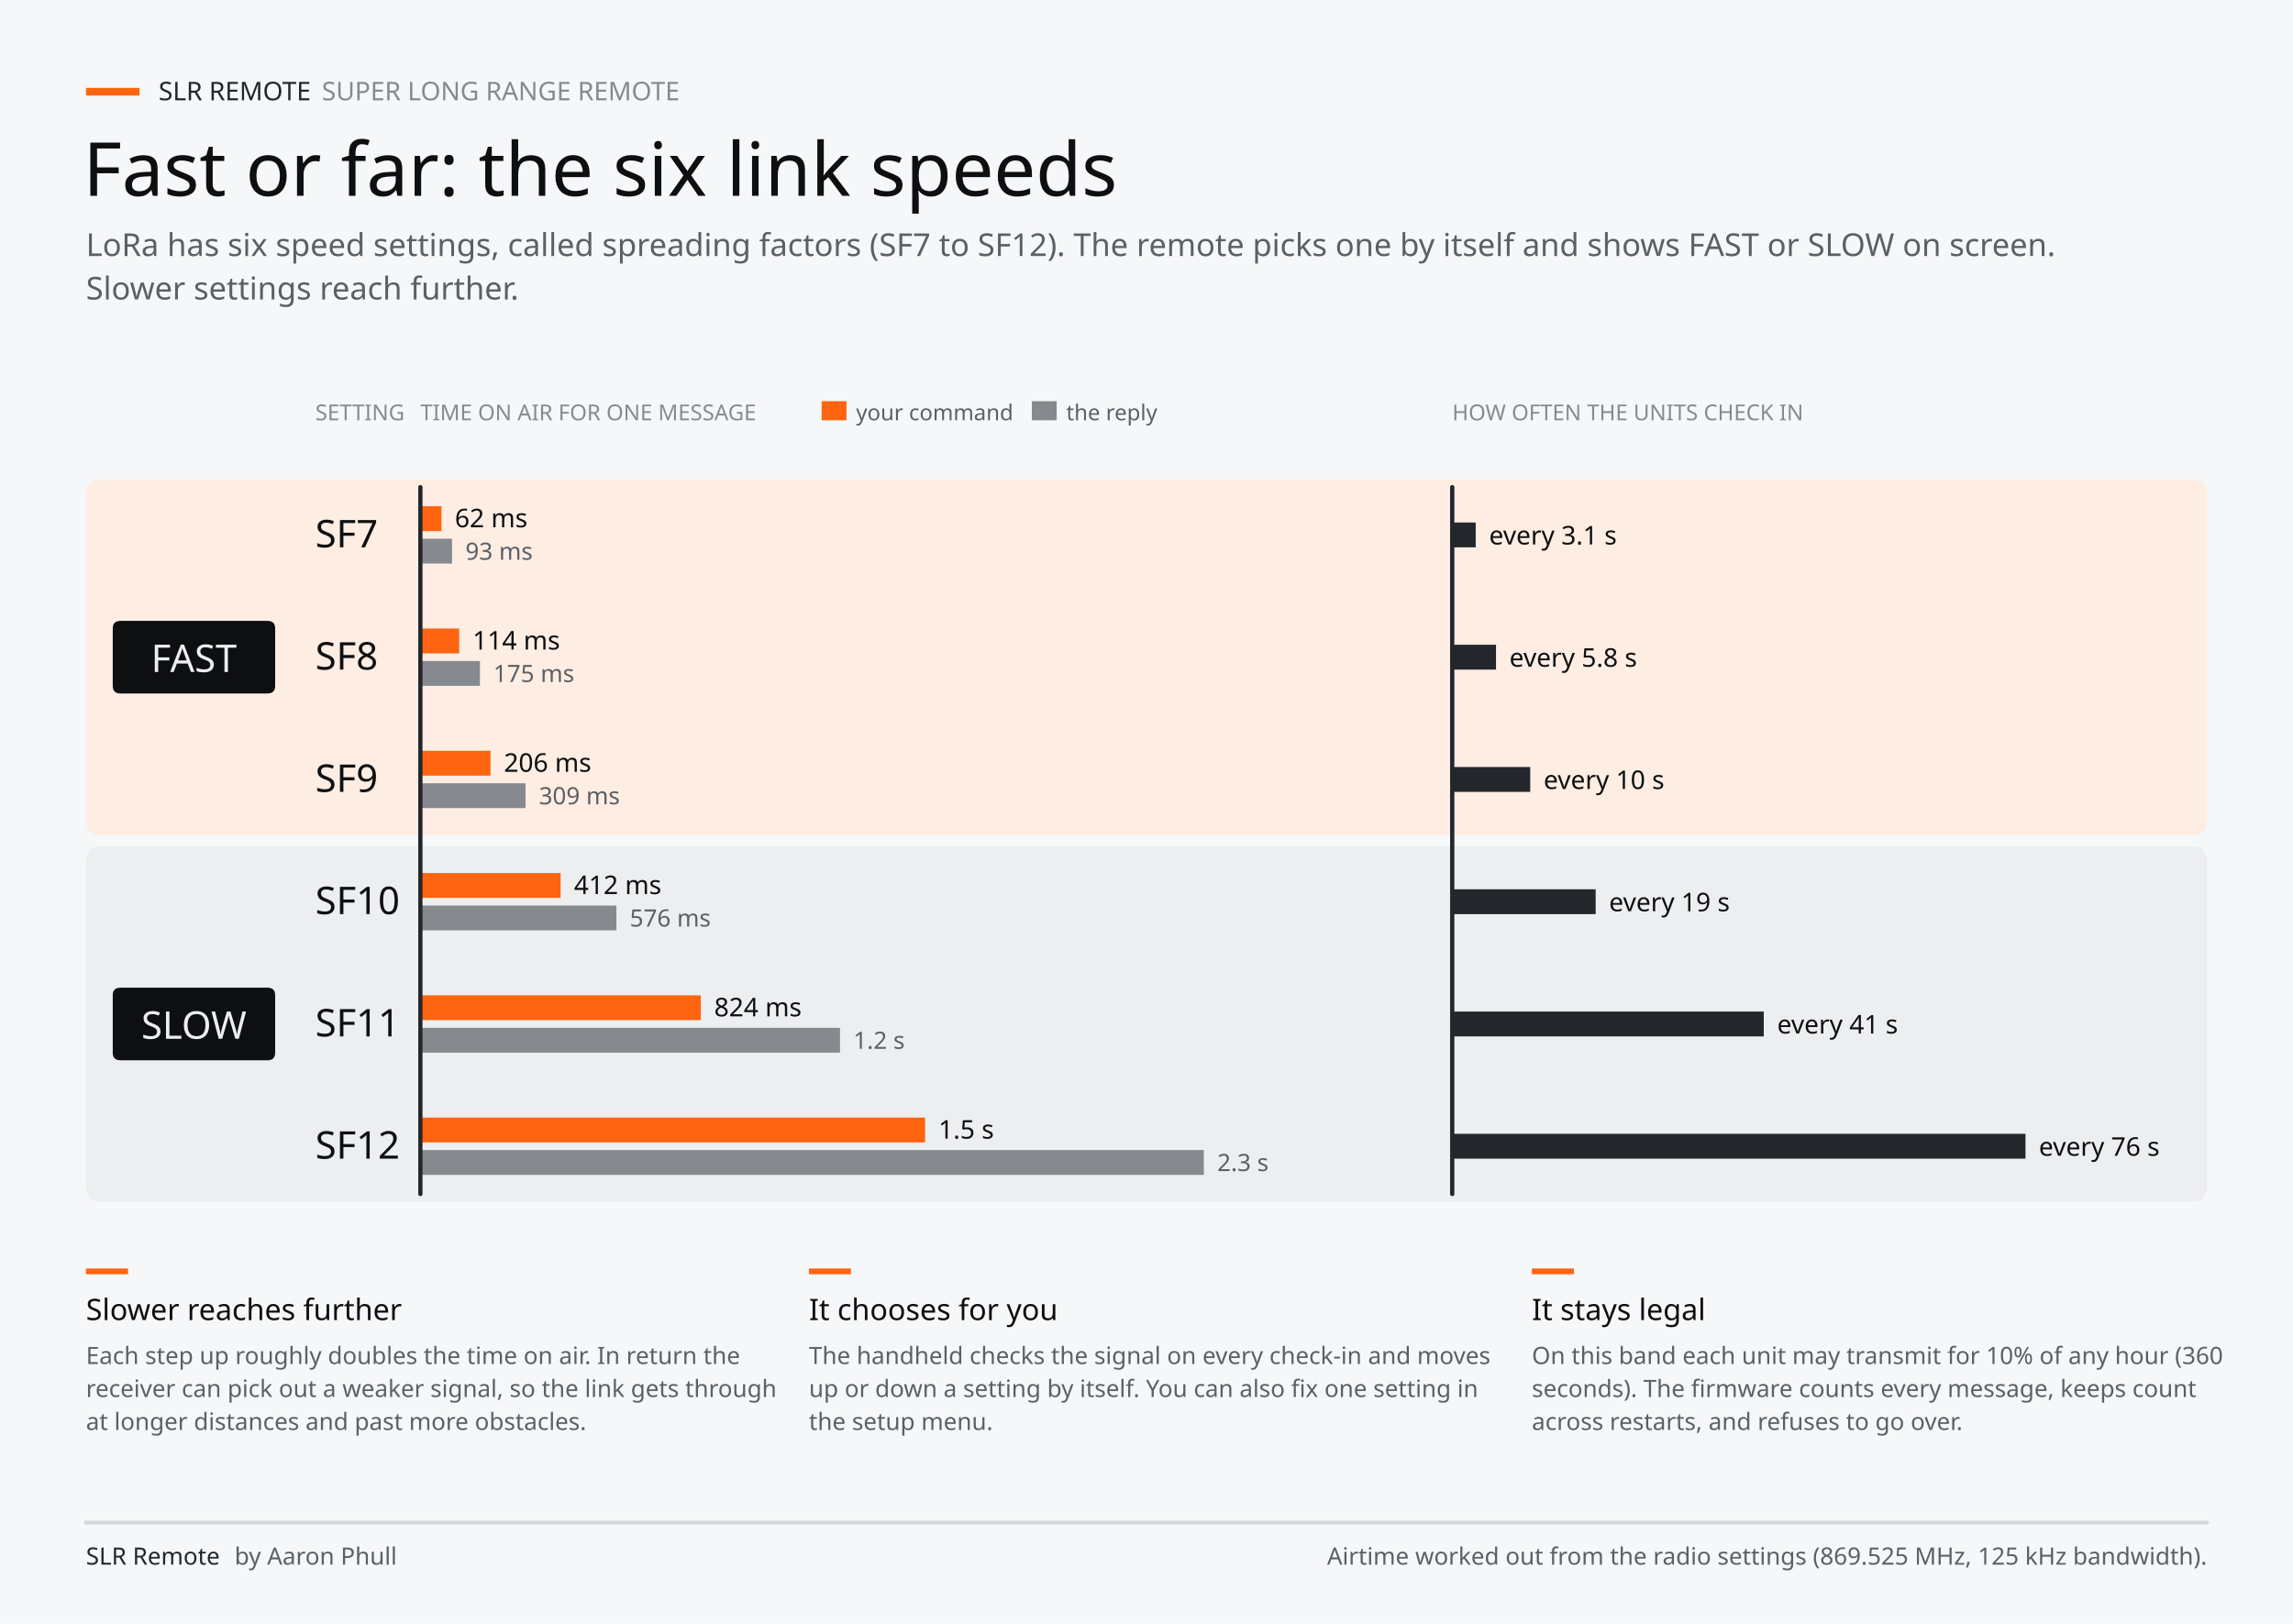
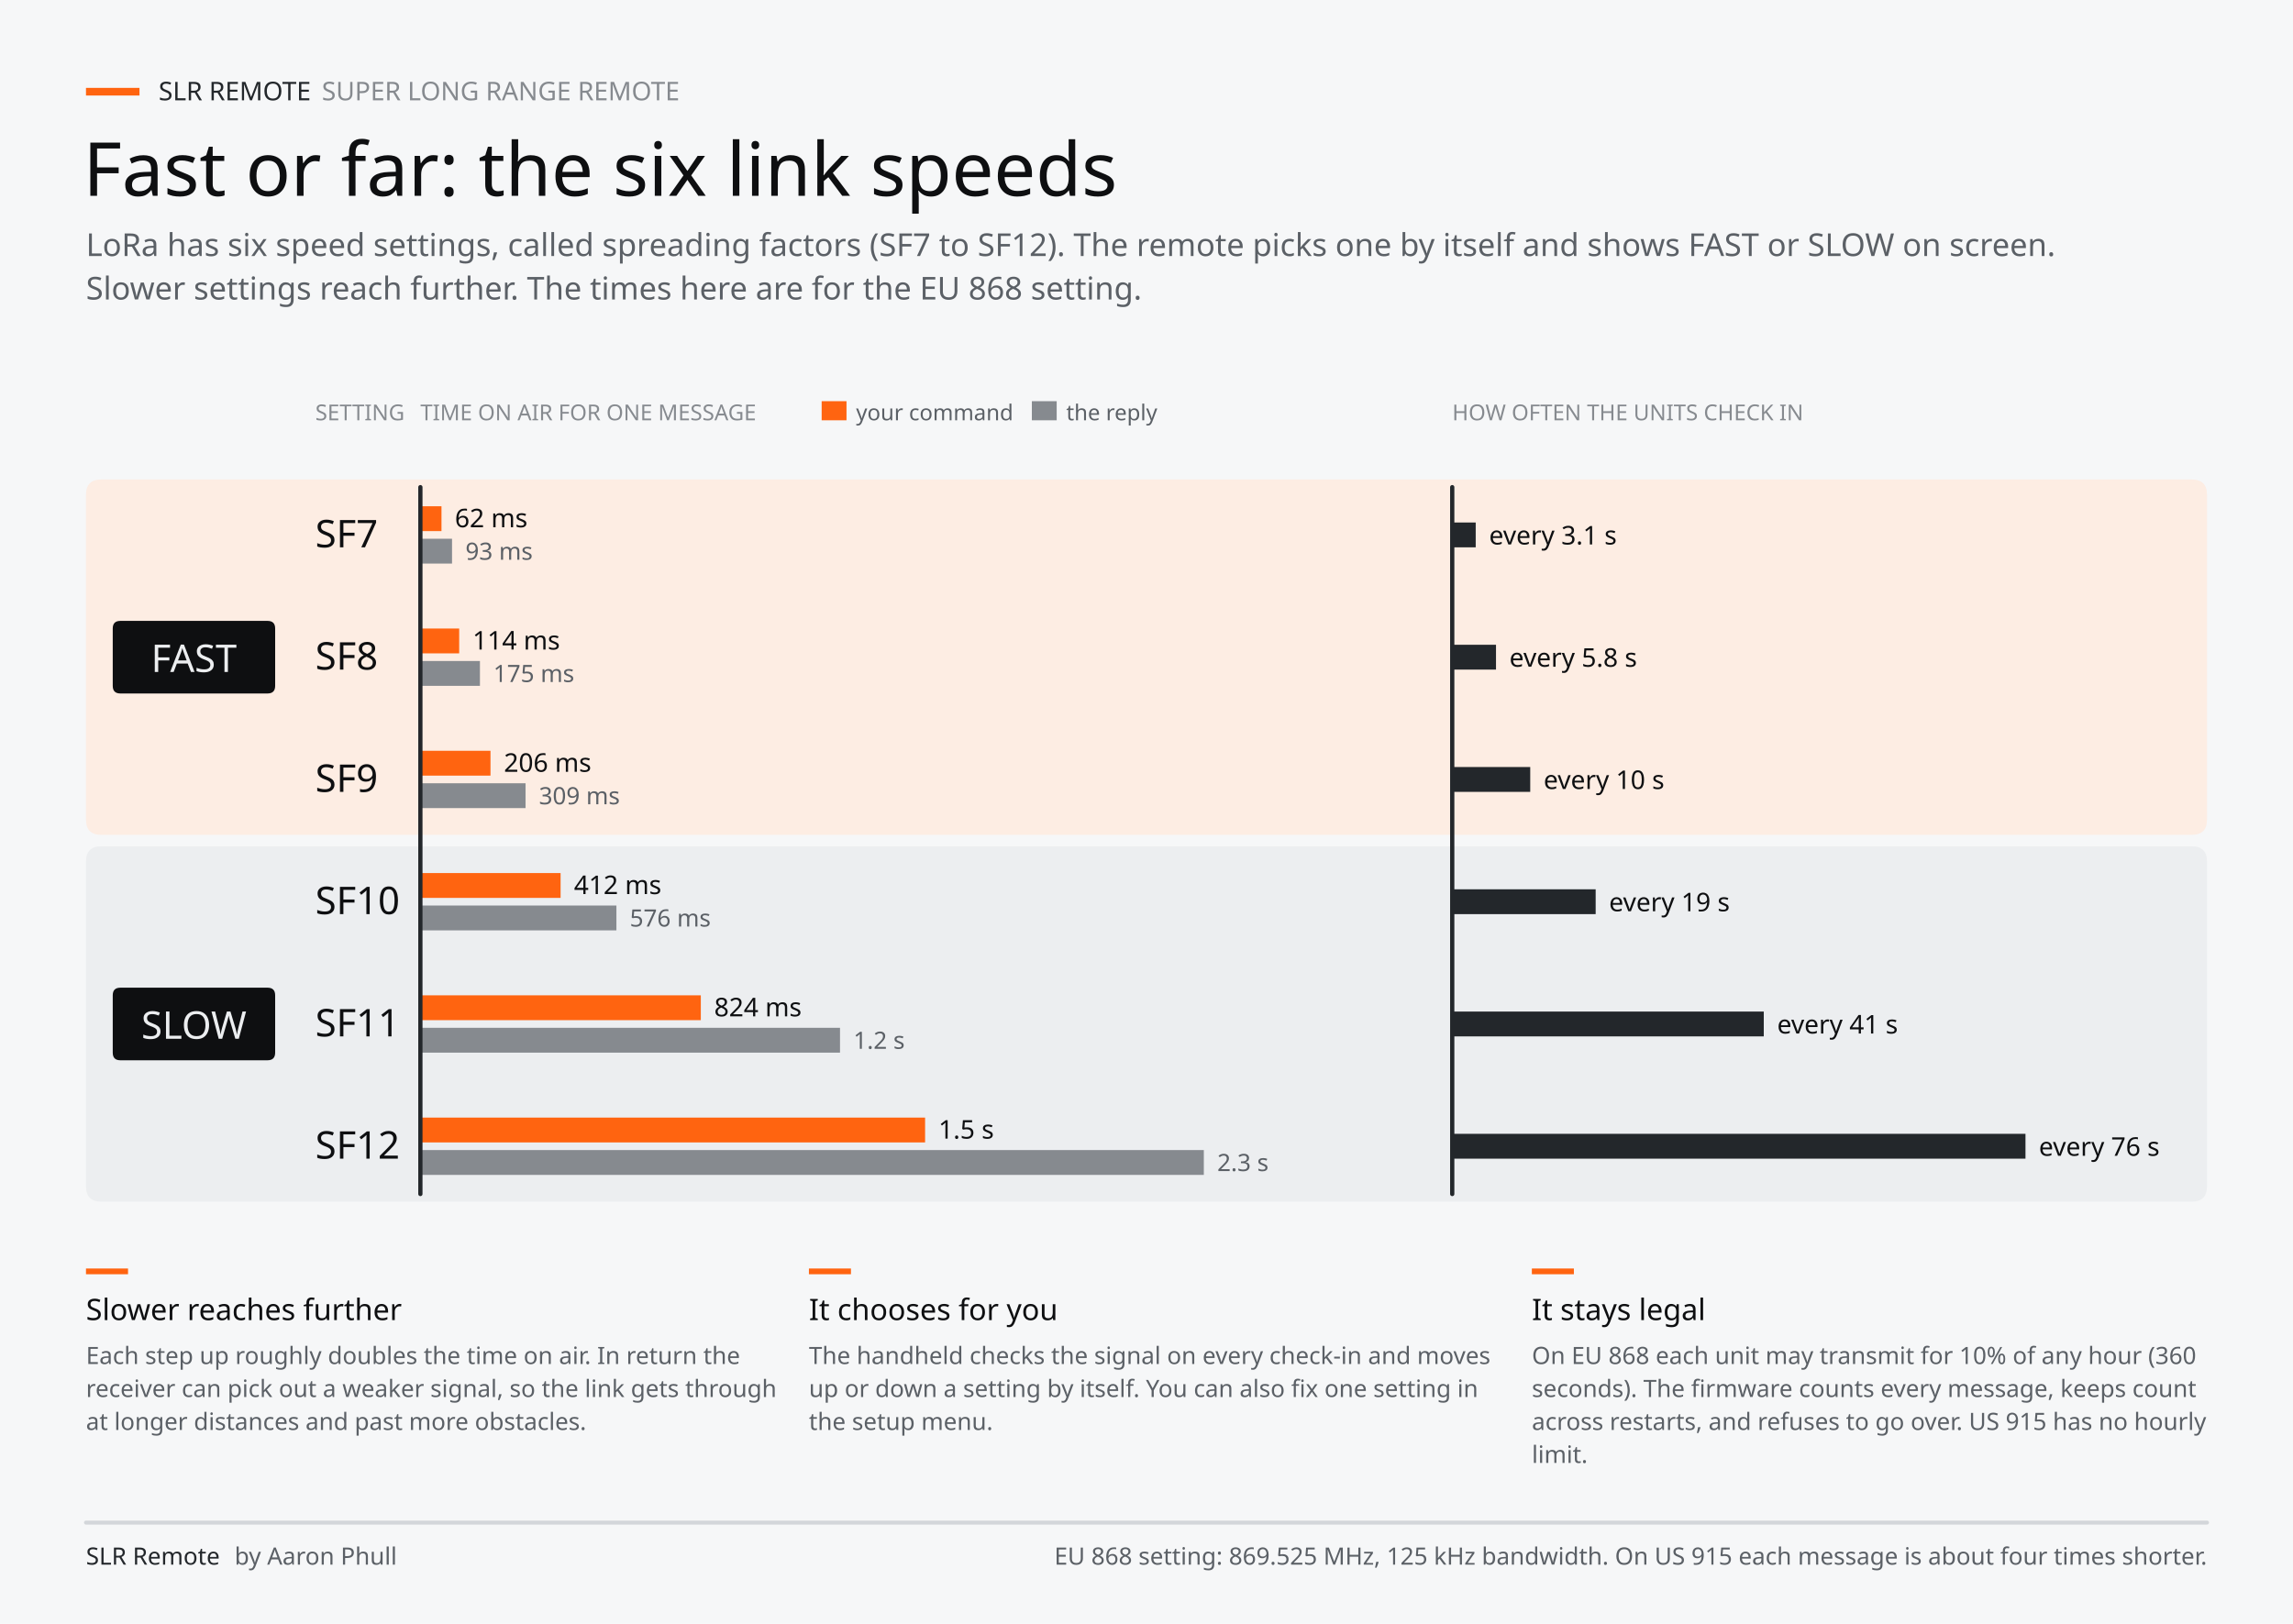
<svg xmlns="http://www.w3.org/2000/svg" width="864pt" height="612pt" viewBox="0 0 864 612" version="1.1">
  <defs>
    <style type="text/css">*{stroke-linejoin: round; stroke-linecap: butt}</style>
  </defs>
  <g id="figure_1">
    <g id="patch_1">
      <path d="M 0 612  L 864 612  L 864 0  L 0 0  z " style="fill: #f6f7f8" />
    </g>
    <g id="axes_1">
      <g id="patch_2">
        <path d="M 38.16 180.72  L 825.84 180.72  Q 831.6 180.72 831.6 186.48  L 831.6 308.88  Q 831.6 314.64 825.84 314.64  L 38.16 314.64  Q 32.4 314.64 32.4 308.88  L 32.4 186.48  Q 32.4 180.72 38.16 180.72  z " clip-path="url(#pdbcc498367)" style="fill: #ffe9dc; opacity: 0.75" />
      </g>
      <g id="patch_3">
        <path d="M 38.16 318.96  L 825.84 318.96  Q 831.6 318.96 831.6 324.72  L 831.6 447.12  Q 831.6 452.88 825.84 452.88  L 38.16 452.88  Q 32.4 452.88 32.4 447.12  L 32.4 324.72  Q 32.4 318.96 38.16 318.96  z " clip-path="url(#pdbcc498367)" style="fill: #eceef0" />
      </g>
      <g id="patch_4">
        <path d="M 32.4 33.12  L 52.56 33.12  L 52.56 36  L 32.4 36  z " clip-path="url(#pdbcc498367)" style="fill: #ff6410" />
      </g>
      <g id="patch_5">
        <path d="M 309.6 151.2  L 318.96 151.2  L 318.96 158.4  L 309.6 158.4  z " clip-path="url(#pdbcc498367)" style="fill: #ff6410" />
      </g>
      <g id="patch_6">
        <path d="M 388.8 151.2  L 398.16 151.2  L 398.16 158.4  L 388.8 158.4  z " clip-path="url(#pdbcc498367)" style="fill: #868a8f" />
      </g>
      <g id="patch_7">
        <path d="M 32.4 478.08  L 48.24 478.08  L 48.24 480.24  L 32.4 480.24  z " clip-path="url(#pdbcc498367)" style="fill: #ff6410" />
      </g>
      <g id="patch_8">
        <path d="M 304.8 478.08  L 320.64 478.08  L 320.64 480.24  L 304.8 480.24  z " clip-path="url(#pdbcc498367)" style="fill: #ff6410" />
      </g>
      <g id="patch_9">
        <path d="M 577.2 478.08  L 593.04 478.08  L 593.04 480.24  L 577.2 480.24  z " clip-path="url(#pdbcc498367)" style="fill: #ff6410" />
      </g>
      <g id="patch_10">
        <path d="M 158.4 190.8  L 166.351 190.8  L 166.351 200.16  L 158.4 200.16  z " clip-path="url(#pdbcc498367)" style="fill: #ff6410" />
      </g>
      <g id="patch_11">
        <path d="M 158.4 203.04  L 170.326 203.04  L 170.326 212.4  L 158.4 212.4  z " clip-path="url(#pdbcc498367)" style="fill: #868a8f" />
      </g>
      <g id="patch_12">
        <path d="M 547.2 196.92  L 556.045 196.92  L 556.045 206.28  L 547.2 206.28  z " clip-path="url(#pdbcc498367)" style="fill: #23272b" />
      </g>
      <g id="patch_13">
        <path d="M 158.4 236.88  L 173.019 236.88  L 173.019 246.24  L 158.4 246.24  z " clip-path="url(#pdbcc498367)" style="fill: #ff6410" />
      </g>
      <g id="patch_14">
        <path d="M 158.4 249.12  L 180.841 249.12  L 180.841 258.48  L 158.4 258.48  z " clip-path="url(#pdbcc498367)" style="fill: #868a8f" />
      </g>
      <g id="patch_15">
        <path d="M 547.2 243  L 563.692 243  L 563.692 252.36  L 547.2 252.36  z " clip-path="url(#pdbcc498367)" style="fill: #23272b" />
      </g>
      <g id="patch_16">
        <path d="M 158.4 282.96  L 184.817 282.96  L 184.817 292.32  L 158.4 292.32  z " clip-path="url(#pdbcc498367)" style="fill: #ff6410" />
      </g>
      <g id="patch_17">
        <path d="M 158.4 295.2  L 198.025 295.2  L 198.025 304.56  L 158.4 304.56  z " clip-path="url(#pdbcc498367)" style="fill: #868a8f" />
      </g>
      <g id="patch_18">
        <path d="M 547.2 289.08  L 576.59 289.08  L 576.59 298.44  L 547.2 298.44  z " clip-path="url(#pdbcc498367)" style="fill: #23272b" />
      </g>
      <g id="patch_19">
        <path d="M 158.4 329.04  L 211.233 329.04  L 211.233 338.4  L 158.4 338.4  z " clip-path="url(#pdbcc498367)" style="fill: #ff6410" />
      </g>
      <g id="patch_20">
        <path d="M 158.4 341.28  L 232.264 341.28  L 232.264 350.64  L 158.4 350.64  z " clip-path="url(#pdbcc498367)" style="fill: #868a8f" />
      </g>
      <g id="patch_21">
        <path d="M 547.2 335.16  L 601.243 335.16  L 601.243 344.52  L 547.2 344.52  z " clip-path="url(#pdbcc498367)" style="fill: #23272b" />
      </g>
      <g id="patch_22">
        <path d="M 158.4 375.12  L 264.067 375.12  L 264.067 384.48  L 158.4 384.48  z " clip-path="url(#pdbcc498367)" style="fill: #ff6410" />
      </g>
      <g id="patch_23">
        <path d="M 158.4 387.36  L 316.515 387.36  L 316.515 396.72  L 158.4 396.72  z " clip-path="url(#pdbcc498367)" style="fill: #868a8f" />
      </g>
      <g id="patch_24">
        <path d="M 547.2 381.24  L 664.588 381.24  L 664.588 390.6  L 547.2 390.6  z " clip-path="url(#pdbcc498367)" style="fill: #23272b" />
      </g>
      <g id="patch_25">
        <path d="M 158.4 421.2  L 348.574 421.2  L 348.574 430.56  L 158.4 430.56  z " clip-path="url(#pdbcc498367)" style="fill: #ff6410" />
      </g>
      <g id="patch_26">
        <path d="M 158.4 433.44  L 453.6 433.44  L 453.6 442.8  L 158.4 442.8  z " clip-path="url(#pdbcc498367)" style="fill: #868a8f" />
      </g>
      <g id="patch_27">
        <path d="M 547.2 427.32  L 763.2 427.32  L 763.2 436.68  L 547.2 436.68  z " clip-path="url(#pdbcc498367)" style="fill: #23272b" />
      </g>
      <g id="line2d_1">
        <path d="M 32.4 573.84  L 831.6 573.84  " clip-path="url(#pdbcc498367)" style="fill: none; stroke: #d3d6da; stroke-width: 1.5; stroke-linecap: round" />
      </g>
      <g id="patch_28">
        <path d="M 45.36 234  L 100.8 234  Q 103.68 234 103.68 236.88  L 103.68 258.48  Q 103.68 261.36 100.8 261.36  L 45.36 261.36  Q 42.48 261.36 42.48 258.48  L 42.48 236.88  Q 42.48 234 45.36 234  z " clip-path="url(#pdbcc498367)" style="fill: #0e0f11" />
      </g>
      <g id="patch_29">
        <path d="M 45.36 372.24  L 100.8 372.24  Q 103.68 372.24 103.68 375.12  L 103.68 396.72  Q 103.68 399.6 100.8 399.6  L 45.36 399.6  Q 42.48 399.6 42.48 396.72  L 42.48 375.12  Q 42.48 372.24 45.36 372.24  z " clip-path="url(#pdbcc498367)" style="fill: #0e0f11" />
      </g>
      <g id="line2d_2">
        <path d="M 158.4 183.6  L 158.4 450  " clip-path="url(#pdbcc498367)" style="fill: none; stroke: #23272b; stroke-width: 1.6; stroke-linecap: round" />
      </g>
      <g id="line2d_3">
        <path d="M 547.2 183.6  L 547.2 450  " clip-path="url(#pdbcc498367)" style="fill: none; stroke: #23272b; stroke-width: 1.6; stroke-linecap: round" />
      </g>
      <g id="text_1">
        <text style="font-size: 9.72px; font-family: 'DIN Alternate'; text-anchor: start; fill: #23272b" x="59.76" y="37.8" transform="rotate(-0 59.76 37.8)">SLR REMOTE</text>
      </g>
      <g id="text_2">
        <text style="font-size: 9.72px; font-family: 'DIN Alternate'; text-anchor: start; fill: #868a8f" x="121.252" y="37.8" transform="rotate(-0 121.2524 37.8)">SUPER LONG RANGE REMOTE</text>
      </g>
      <g id="text_3">
        <text style="font-size: 28.08px; font-family: 'Avenir Next Demi Bold'; text-anchor: start; fill: #0e0f11" x="31.32" y="73.8" transform="rotate(-0 31.32 73.8)">Fast or far: the six link speeds</text>
      </g>
      <g id="text_4">
        <text style="font-size: 11.88px; font-family: 'Avenir Next'; text-anchor: start; fill: #5b6066" x="32.4" y="96.48" transform="rotate(-0 32.4 96.48)">LoRa has six speed settings, called spreading factors (SF7 to SF12). The remote picks one by itself and shows FAST or SLOW on screen.</text>
      </g>
      <g id="text_5">
-         <text style="font-size: 11.88px; font-family: 'Avenir Next'; text-anchor: start; fill: #5b6066" x="32.4" y="112.874" transform="rotate(-0 32.4 112.8744)">Slower settings reach further.</text>
+         <text style="font-size: 11.88px; font-family: 'Avenir Next'; text-anchor: start; fill: #5b6066" x="32.4" y="112.874" transform="rotate(-0 32.4 112.8744)">Slower settings reach further. The times here are for the EU 868 setting.</text>
      </g>
      <g id="text_6">
        <text style="font-size: 8.28px; font-family: 'DIN Alternate'; text-anchor: start; fill: #868a8f" x="118.8" y="158.4" transform="rotate(-0 118.8 158.4)">SETTING</text>
      </g>
      <g id="text_7">
        <text style="font-size: 8.28px; font-family: 'DIN Alternate'; text-anchor: start; fill: #868a8f" x="158.4" y="158.4" transform="rotate(-0 158.4 158.4)">TIME ON AIR FOR ONE MESSAGE</text>
      </g>
      <g id="text_8">
        <text style="font-size: 8.28px; font-family: 'Avenir Next'; text-anchor: start; fill: #5b6066" x="322.56" y="158.4" transform="rotate(-0 322.56 158.4)">your command</text>
      </g>
      <g id="text_9">
        <text style="font-size: 8.28px; font-family: 'Avenir Next'; text-anchor: start; fill: #5b6066" x="401.76" y="158.4" transform="rotate(-0 401.76 158.4)">the reply</text>
      </g>
      <g id="text_10">
        <text style="font-size: 8.28px; font-family: 'DIN Alternate'; text-anchor: start; fill: #868a8f" x="547.2" y="158.4" transform="rotate(-0 547.2 158.4)">HOW OFTEN THE UNITS CHECK IN</text>
      </g>
      <g id="text_11">
        <text style="font-size: 14.4px; font-family: 'Avenir Next Demi Bold'; text-anchor: start; fill: #0e0f11" x="118.8" y="206.28" transform="rotate(-0 118.8 206.28)">SF7</text>
      </g>
      <g id="text_12">
        <text style="font-size: 9.72px; font-family: 'Avenir Next Demi Bold'; text-anchor: start; fill: #0e0f11" x="171.391" y="198.72" transform="rotate(-0 171.3907 198.72)">62 ms</text>
      </g>
      <g id="text_13">
        <text style="font-size: 9px; font-family: 'Avenir Next Medium'; text-anchor: start; fill: #5b6066" x="175.366" y="210.96" transform="rotate(-0 175.366 210.96)">93 ms</text>
      </g>
      <g id="text_14">
        <text style="font-size: 9.72px; font-family: 'Avenir Next Demi Bold'; text-anchor: start; fill: #0e0f11" x="561.085" y="205.2" transform="rotate(-0 561.0854 205.2)">every 3.1 s</text>
      </g>
      <g id="text_15">
        <text style="font-size: 14.4px; font-family: 'Avenir Next Demi Bold'; text-anchor: start; fill: #0e0f11" x="118.8" y="252.36" transform="rotate(-0 118.8 252.36)">SF8</text>
      </g>
      <g id="text_16">
        <text style="font-size: 9.72px; font-family: 'Avenir Next Demi Bold'; text-anchor: start; fill: #0e0f11" x="178.059" y="244.8" transform="rotate(-0 178.0589 244.8)">114 ms</text>
      </g>
      <g id="text_17">
        <text style="font-size: 9px; font-family: 'Avenir Next Medium'; text-anchor: start; fill: #5b6066" x="185.881" y="257.04" transform="rotate(-0 185.8814 257.04)">175 ms</text>
      </g>
      <g id="text_18">
        <text style="font-size: 9.72px; font-family: 'Avenir Next Demi Bold'; text-anchor: start; fill: #0e0f11" x="568.732" y="251.28" transform="rotate(-0 568.7325 251.28)">every 5.8 s</text>
      </g>
      <g id="text_19">
        <text style="font-size: 14.4px; font-family: 'Avenir Next Demi Bold'; text-anchor: start; fill: #0e0f11" x="118.8" y="298.44" transform="rotate(-0 118.8 298.44)">SF9</text>
      </g>
      <g id="text_20">
        <text style="font-size: 9.72px; font-family: 'Avenir Next Demi Bold'; text-anchor: start; fill: #0e0f11" x="189.857" y="290.88" transform="rotate(-0 189.8567 290.88)">206 ms</text>
      </g>
      <g id="text_21">
        <text style="font-size: 9px; font-family: 'Avenir Next Medium'; text-anchor: start; fill: #5b6066" x="203.065" y="303.12" transform="rotate(-0 203.065 303.12)">309 ms</text>
      </g>
      <g id="text_22">
        <text style="font-size: 9.72px; font-family: 'Avenir Next Demi Bold'; text-anchor: start; fill: #0e0f11" x="581.63" y="297.36" transform="rotate(-0 581.6297 297.36)">every 10 s</text>
      </g>
      <g id="text_23">
        <text style="font-size: 14.4px; font-family: 'Avenir Next Demi Bold'; text-anchor: start; fill: #0e0f11" x="118.8" y="344.52" transform="rotate(-0 118.8 344.52)">SF10</text>
      </g>
      <g id="text_24">
        <text style="font-size: 9.72px; font-family: 'Avenir Next Demi Bold'; text-anchor: start; fill: #0e0f11" x="216.273" y="336.96" transform="rotate(-0 216.2734 336.96)">412 ms</text>
      </g>
      <g id="text_25">
        <text style="font-size: 9px; font-family: 'Avenir Next Medium'; text-anchor: start; fill: #5b6066" x="237.304" y="349.2" transform="rotate(-0 237.3041 349.2)">576 ms</text>
      </g>
      <g id="text_26">
        <text style="font-size: 9.72px; font-family: 'Avenir Next Demi Bold'; text-anchor: start; fill: #0e0f11" x="606.283" y="343.44" transform="rotate(-0 606.2828 343.44)">every 19 s</text>
      </g>
      <g id="text_27">
        <text style="font-size: 14.4px; font-family: 'Avenir Next Demi Bold'; text-anchor: start; fill: #0e0f11" x="118.8" y="390.6" transform="rotate(-0 118.8 390.6)">SF11</text>
      </g>
      <g id="text_28">
        <text style="font-size: 9.72px; font-family: 'Avenir Next Demi Bold'; text-anchor: start; fill: #0e0f11" x="269.107" y="383.04" transform="rotate(-0 269.1067 383.04)">824 ms</text>
      </g>
      <g id="text_29">
        <text style="font-size: 9px; font-family: 'Avenir Next Medium'; text-anchor: start; fill: #5b6066" x="321.555" y="395.28" transform="rotate(-0 321.5554 395.28)">1.2 s</text>
      </g>
      <g id="text_30">
        <text style="font-size: 9.72px; font-family: 'Avenir Next Demi Bold'; text-anchor: start; fill: #0e0f11" x="669.628" y="389.52" transform="rotate(-0 669.6276 389.52)">every 41 s</text>
      </g>
      <g id="text_31">
        <text style="font-size: 14.4px; font-family: 'Avenir Next Demi Bold'; text-anchor: start; fill: #0e0f11" x="118.8" y="436.68" transform="rotate(-0 118.8 436.68)">SF12</text>
      </g>
      <g id="text_32">
        <text style="font-size: 9.72px; font-family: 'Avenir Next Demi Bold'; text-anchor: start; fill: #0e0f11" x="353.614" y="429.12" transform="rotate(-0 353.6145 429.12)">1.5 s</text>
      </g>
      <g id="text_33">
        <text style="font-size: 9px; font-family: 'Avenir Next Medium'; text-anchor: start; fill: #5b6066" x="458.64" y="441.36" transform="rotate(-0 458.64 441.36)">2.3 s</text>
      </g>
      <g id="text_34">
        <text style="font-size: 9.72px; font-family: 'Avenir Next Demi Bold'; text-anchor: start; fill: #0e0f11" x="768.24" y="435.6" transform="rotate(-0 768.24 435.6)">every 76 s</text>
      </g>
      <g id="text_35">
        <text style="font-size: 11.16px; font-family: 'Avenir Next Demi Bold'; text-anchor: start; fill: #0e0f11" x="32.4" y="497.52" transform="rotate(-0 32.4 497.52)">Slower reaches further</text>
      </g>
      <g id="text_36">
        <text style="font-size: 9px; font-family: 'Avenir Next'; text-anchor: start; fill: #5b6066" x="32.4" y="514.08" transform="rotate(-0 32.4 514.08)">Each step up roughly doubles the time on air. In return the</text>
      </g>
      <g id="text_37">
        <text style="font-size: 9px; font-family: 'Avenir Next'; text-anchor: start; fill: #5b6066" x="32.4" y="526.5" transform="rotate(-0 32.4 526.5)">receiver can pick out a weaker signal, so the link gets through</text>
      </g>
      <g id="text_38">
        <text style="font-size: 9px; font-family: 'Avenir Next'; text-anchor: start; fill: #5b6066" x="32.4" y="538.92" transform="rotate(-0 32.4 538.92)">at longer distances and past more obstacles.</text>
      </g>
      <g id="text_39">
        <text style="font-size: 11.16px; font-family: 'Avenir Next Demi Bold'; text-anchor: start; fill: #0e0f11" x="304.8" y="497.52" transform="rotate(-0 304.8 497.52)">It chooses for you</text>
      </g>
      <g id="text_40">
        <text style="font-size: 9px; font-family: 'Avenir Next'; text-anchor: start; fill: #5b6066" x="304.8" y="514.08" transform="rotate(-0 304.8 514.08)">The handheld checks the signal on every check-in and moves</text>
      </g>
      <g id="text_41">
        <text style="font-size: 9px; font-family: 'Avenir Next'; text-anchor: start; fill: #5b6066" x="304.8" y="526.5" transform="rotate(-0 304.8 526.5)">up or down a setting by itself. You can also fix one setting in</text>
      </g>
      <g id="text_42">
        <text style="font-size: 9px; font-family: 'Avenir Next'; text-anchor: start; fill: #5b6066" x="304.8" y="538.92" transform="rotate(-0 304.8 538.92)">the setup menu.</text>
      </g>
      <g id="text_43">
        <text style="font-size: 11.16px; font-family: 'Avenir Next Demi Bold'; text-anchor: start; fill: #0e0f11" x="577.2" y="497.52" transform="rotate(-0 577.2 497.52)">It stays legal</text>
      </g>
      <g id="text_44">
-         <text style="font-size: 9px; font-family: 'Avenir Next'; text-anchor: start; fill: #5b6066" x="577.2" y="514.08" transform="rotate(-0 577.2 514.08)">On this band each unit may transmit for 10% of any hour (360</text>
+         <text style="font-size: 9px; font-family: 'Avenir Next'; text-anchor: start; fill: #5b6066" x="577.2" y="514.08" transform="rotate(-0 577.2 514.08)">On EU 868 each unit may transmit for 10% of any hour (360</text>
      </g>
      <g id="text_45">
        <text style="font-size: 9px; font-family: 'Avenir Next'; text-anchor: start; fill: #5b6066" x="577.2" y="526.5" transform="rotate(-0 577.2 526.5)">seconds). The firmware counts every message, keeps count</text>
      </g>
      <g id="text_46">
-         <text style="font-size: 9px; font-family: 'Avenir Next'; text-anchor: start; fill: #5b6066" x="577.2" y="538.92" transform="rotate(-0 577.2 538.92)">across restarts, and refuses to go over.</text>
+         <text style="font-size: 9px; font-family: 'Avenir Next'; text-anchor: start; fill: #5b6066" x="577.2" y="538.92" transform="rotate(-0 577.2 538.92)">across restarts, and refuses to go over. US 915 has no hourly</text>
      </g>
      <g id="text_47">
+         <text style="font-size: 9px; font-family: 'Avenir Next'; text-anchor: start; fill: #5b6066" x="577.2" y="551.34" transform="rotate(-0 577.2 551.34)">limit.</text>
+       </g>
+       <g id="text_48">
        <text style="font-size: 9px; font-family: 'Avenir Next Demi Bold'; text-anchor: start; fill: #23272b" x="32.4" y="589.68" transform="rotate(-0 32.4 589.68)">SLR Remote</text>
      </g>
-       <g id="text_48">
+       <g id="text_49">
        <text style="font-size: 9px; font-family: 'Avenir Next'; text-anchor: start; fill: #5b6066" x="88.381" y="589.68" transform="rotate(-0 88.38141 589.68)">by Aaron Phull</text>
      </g>
-       <g id="text_49">
-         <text style="font-size: 9px; font-family: 'Avenir Next'; text-anchor: end; fill: #5b6066" x="831.6" y="589.68" transform="rotate(-0 831.6 589.68)">Airtime worked out from the radio settings (869.525 MHz, 125 kHz bandwidth).</text>
-       </g>
      <g id="text_50">
+         <text style="font-size: 9px; font-family: 'Avenir Next'; text-anchor: end; fill: #5b6066" x="831.6" y="589.68" transform="rotate(-0 831.6 589.68)">EU 868 setting: 869.525 MHz, 125 kHz bandwidth. On US 915 each message is about four times shorter.</text>
+       </g>
+       <g id="text_51">
        <text style="font-size: 14.4px; font-family: 'DIN Alternate'; text-anchor: middle; fill: #eceef0" x="73.08" y="253.252" transform="rotate(-0 73.08 253.2523)">FAST</text>
      </g>
-       <g id="text_51">
+       <g id="text_52">
        <text style="font-size: 14.4px; font-family: 'DIN Alternate'; text-anchor: middle; fill: #eceef0" x="73.08" y="391.492" transform="rotate(-0 73.08 391.4923)">SLOW</text>
      </g>
    </g>
  </g>
  <defs>
    <clipPath id="pdbcc498367">
      <rect x="0" y="0" width="864" height="612" />
    </clipPath>
  </defs>
</svg>
